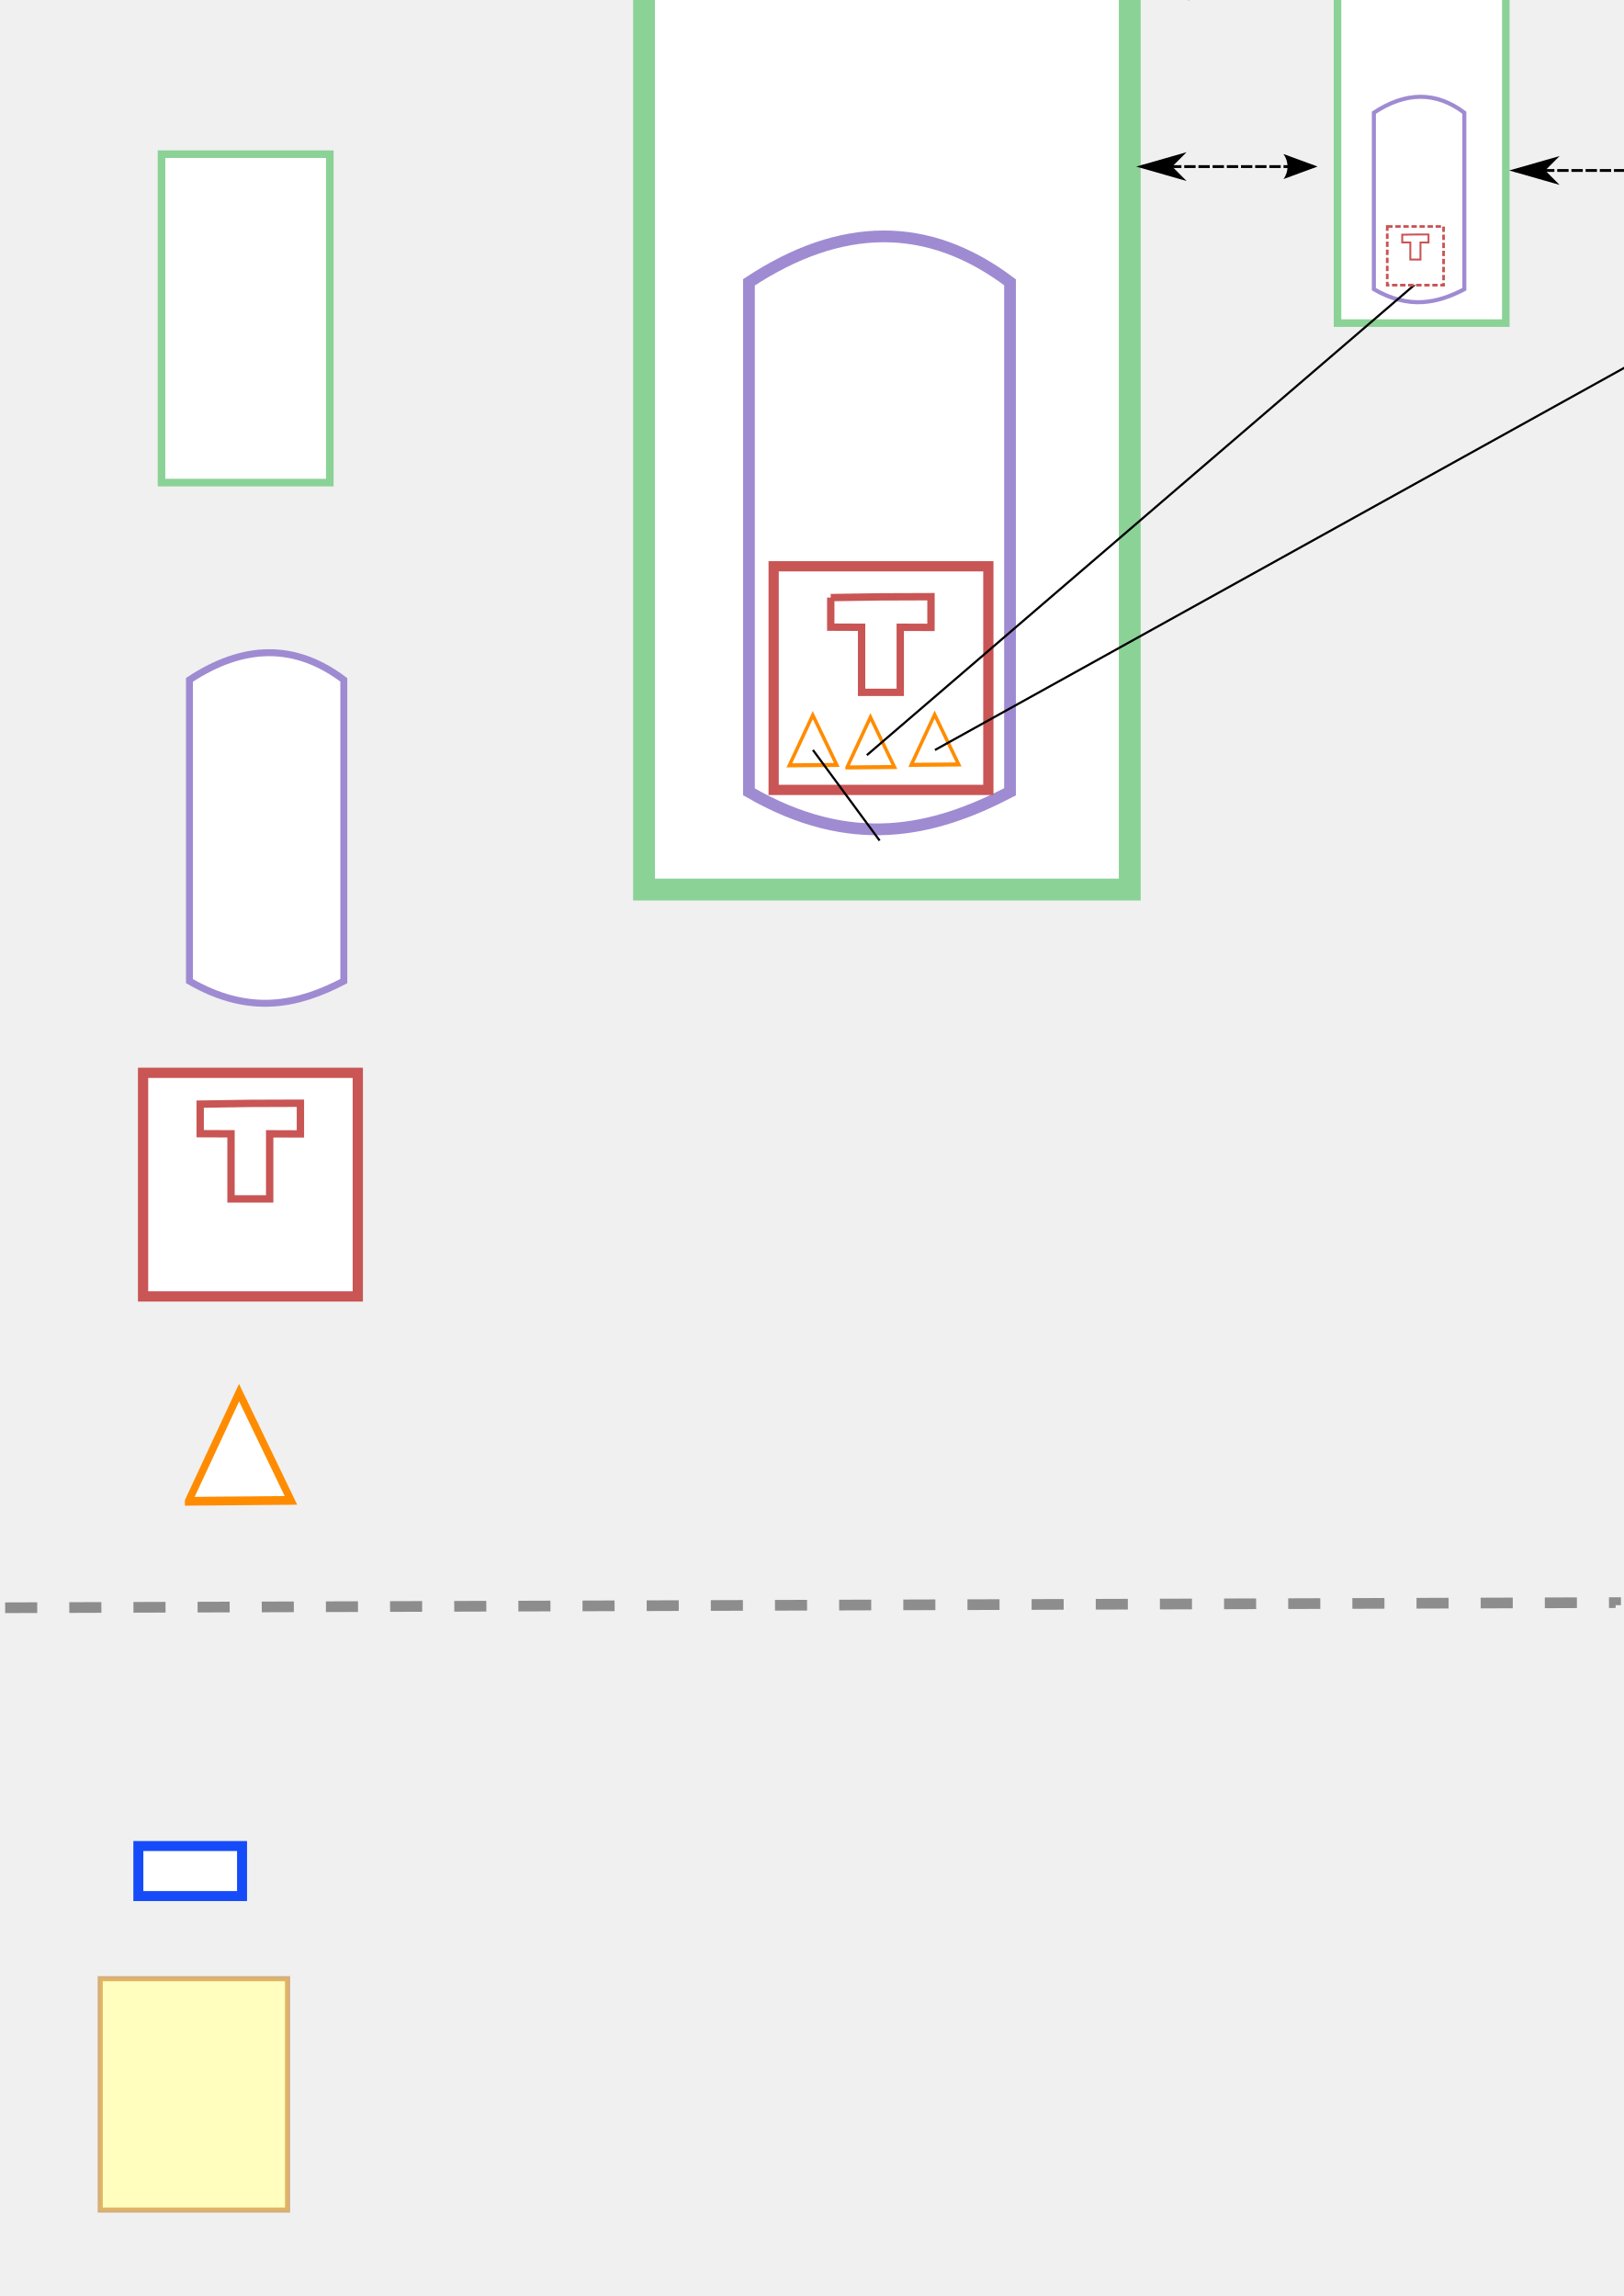
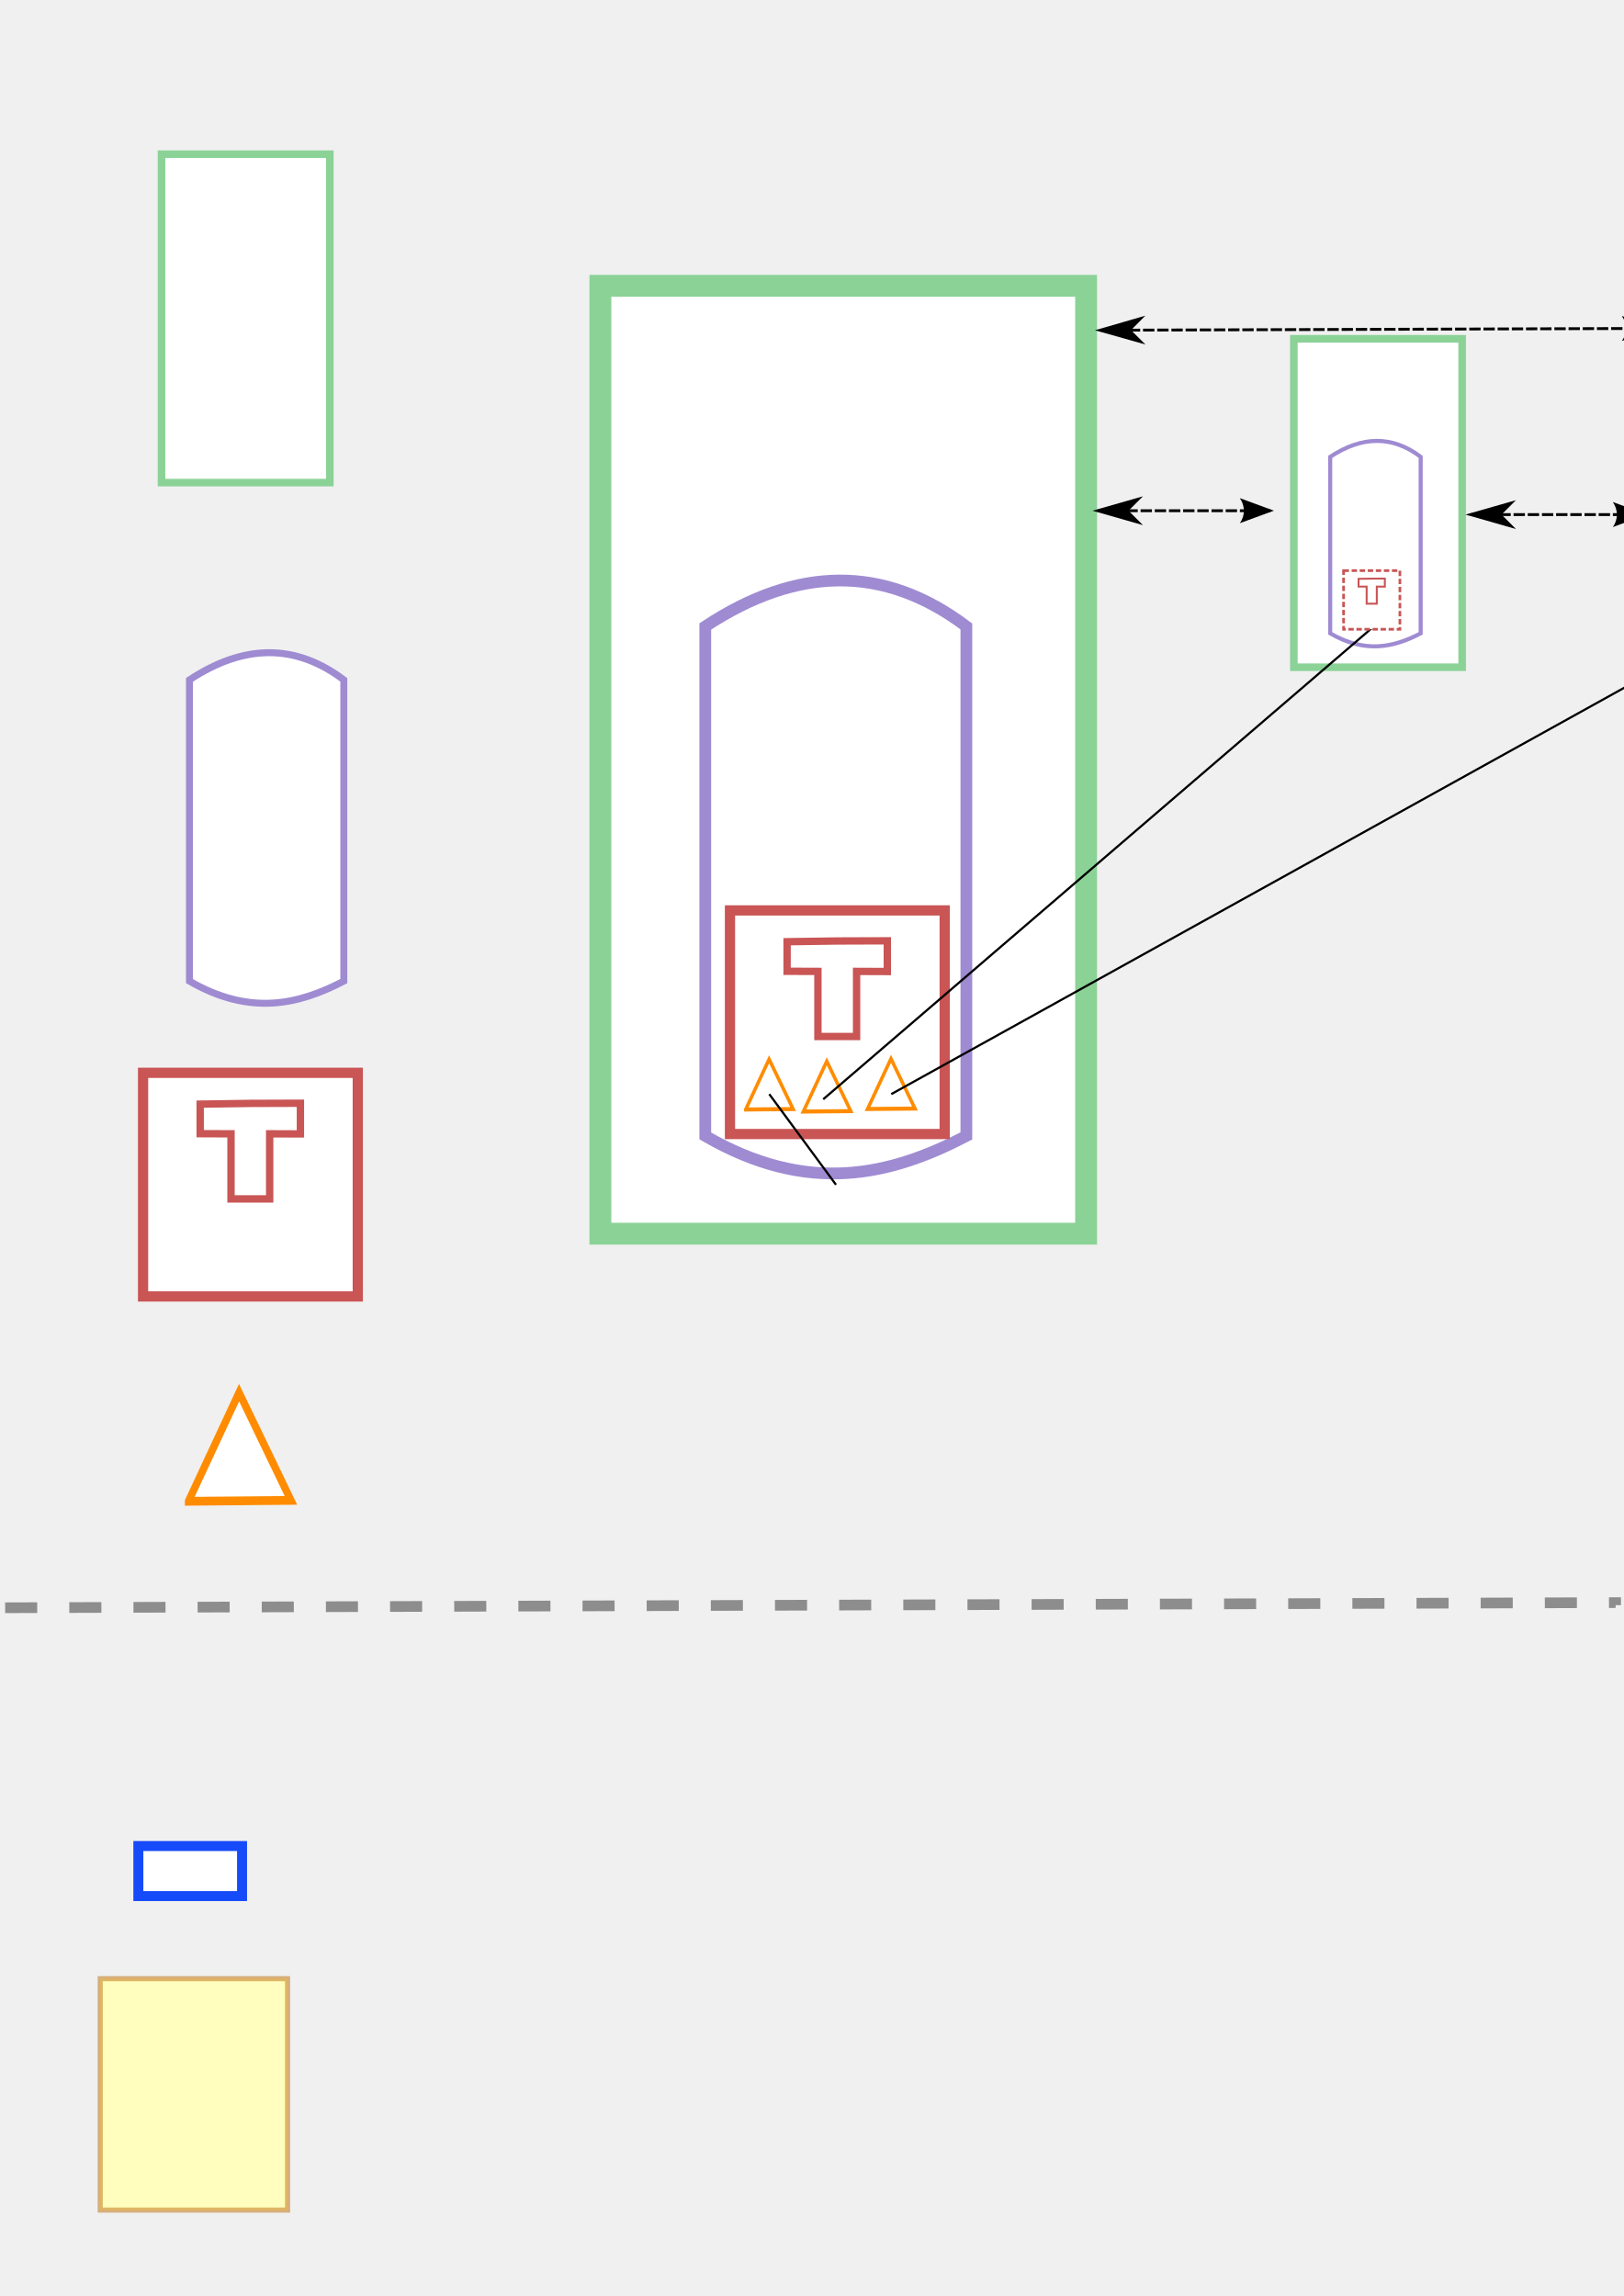
<svg xmlns="http://www.w3.org/2000/svg" width="744.094" height="1052.362" id="svg2" version="1.1">
  <defs id="defs4">
    <marker orient="auto" refY="0.0" refX="0.0" id="Arrow2Lend" style="overflow:visible;">
      <path id="path4160" style="font-size:12.0;fill-rule:evenodd;stroke-width:0.625;stroke-linejoin:round;" d="M 8.719,4.034 L -2.207,0.016 L 8.719,-4.002 C 6.973,-1.63 6.983,1.616 8.719,4.034 z " transform="scale(1.1) rotate(180) translate(1,0)" />
    </marker>
    <marker orient="auto" refY="0.0" refX="0.0" id="Arrow1Lstart" style="overflow:visible">
      <path id="path4139" d="M 0.0,0.0 L 5.0,-5.0 L -12.5,0.0 L 5.0,5.0 L 0.0,0.0 z " style="fill-rule:evenodd;stroke:#000000;stroke-width:1.0pt;marker-start:none" transform="scale(0.8) translate(12.5,0)" />
    </marker>
    <marker orient="auto" refY="0.0" refX="0.0" id="Arrow1Lend" style="overflow:visible;">
      <path id="path4142" d="M 0.0,0.0 L 5.0,-5.0 L -12.5,0.0 L 5.0,5.0 L 0.0,0.0 z " style="fill-rule:evenodd;stroke:#000000;stroke-width:1.0pt;marker-start:none;" transform="scale(0.8) rotate(180) translate(12.5,0)" />
    </marker>
    <marker orient="auto" refY="0.0" refX="0.0" id="DotL" style="overflow:visible">
      <path id="path4201" d="M -2.5,-1.0 C -2.5,1.76 -4.74,4.0 -7.5,4.0 C -10.26,4.0 -12.5,1.76 -12.5,-1.0 C -12.5,-3.76 -10.26,-6.0 -7.5,-6.0 C -4.74,-6.0 -2.5,-3.76 -2.5,-1.0 z " style="fill-rule:evenodd;stroke:#000000;stroke-width:1.0pt;marker-start:none;marker-end:none" transform="scale(0.8) translate(7.4, 1)" />
    </marker>
    <marker orient="auto" refY="0.0" refX="0.0" id="Tail" style="overflow:visible">
      <g id="g4175" transform="scale(-1.2)">
        <path id="path4177" d="M -3.805,-3.959 L 0.544,0" style="fill:none;fill-rule:evenodd;stroke:#000000;stroke-width:0.8;marker-start:none;marker-end:none;stroke-linecap:round" />
        <path id="path4179" d="M -1.287,-3.959 L 3.062,0" style="fill:none;fill-rule:evenodd;stroke:#000000;stroke-width:0.8;marker-start:none;marker-end:none;stroke-linecap:round" />
        <path id="path4181" d="M 1.305,-3.959 L 5.654,0" style="fill:none;fill-rule:evenodd;stroke:#000000;stroke-width:0.8;marker-start:none;marker-end:none;stroke-linecap:round" />
        <path id="path4183" d="M -3.805,4.178 L 0.544,0.22" style="fill:none;fill-rule:evenodd;stroke:#000000;stroke-width:0.8;marker-start:none;marker-end:none;stroke-linecap:round" />
        <path id="path4185" d="M -1.287,4.178 L 3.062,0.22" style="fill:none;fill-rule:evenodd;stroke:#000000;stroke-width:0.8;marker-start:none;marker-end:none;stroke-linecap:round" />
        <path id="path4187" d="M 1.305,4.178 L 5.654,0.22" style="fill:none;fill-rule:evenodd;stroke:#000000;stroke-width:0.8;marker-start:none;marker-end:none;stroke-linecap:round" />
      </g>
    </marker>
    <marker orient="auto" refY="0" refX="0" id="Arrow1Lstart-2" style="overflow:visible">
      <path id="path4139-8" d="M 0,0 5,-5 -12.5,0 5,5 0,0 z" style="fill-rule:evenodd;stroke:#000000;stroke-width:1pt;marker-start:none" transform="matrix(0.8,0,0,0.8,10,0)" />
    </marker>
    <marker orient="auto" refY="0" refX="0" id="Arrow2Lend-6" style="overflow:visible">
      <path id="path4160-6" style="font-size:12px;fill-rule:evenodd;stroke-width:0.625;stroke-linejoin:round" d="M 8.719,4.034 -2.207,0.016 8.719,-4.002 c -1.745,2.372 -1.735,5.617 -6e-7,8.035 z" transform="matrix(-1.1,0,0,-1.1,-1.1,0)" />
    </marker>
    <marker orient="auto" refY="0" refX="0" id="Arrow1Lstart-4" style="overflow:visible">
      <path id="path4139-2" d="M 0,0 5,-5 -12.5,0 5,5 0,0 z" style="fill-rule:evenodd;stroke:#000000;stroke-width:1pt;marker-start:none" transform="matrix(0.8,0,0,0.8,10,0)" />
    </marker>
    <marker orient="auto" refY="0" refX="0" id="Arrow2Lend-2" style="overflow:visible">
      <path id="path4160-7" style="font-size:12px;fill-rule:evenodd;stroke-width:0.625;stroke-linejoin:round" d="M 8.719,4.034 -2.207,0.016 8.719,-4.002 c -1.745,2.372 -1.735,5.617 -6e-7,8.035 z" transform="matrix(-1.1,0,0,-1.1,-1.1,0)" />
    </marker>
  </defs>
  <g id="layer1">
    <rect style="fill:#ffffff;stroke:#8bd296;stroke-width:3.47;stroke-miterlimit:4;stroke-opacity:1;stroke-dasharray:none;fill-opacity:1" id="rect2816" width="77.123" height="150.53" x="74.021" y="70.669" />
    <flowRoot xml:space="preserve" id="flowRoot3590" style="font-size:22px;font-style:normal;font-weight:normal;fill:#164c1f;fill-opacity:1;stroke:none;font-family:Bitstream Vera Sans" transform="translate(-13.13198,27.27412)">
      <flowRegion id="flowRegion3592">
        <rect id="rect3594" width="77.782" height="51.518" x="86.873" y="103.829" style="font-size:22px;fill:#164c1f;fill-opacity:1" />
      </flowRegion>
      <flowPara id="flowPara3596">Server</flowPara>
    </flowRoot>
    <flowRoot xml:space="preserve" id="flowRoot3718" style="fill:black;stroke:none;stroke-opacity:1;stroke-width:1px;stroke-linejoin:miter;stroke-linecap:butt;fill-opacity:1;font-family:Bitstream Vera Sans;font-style:normal;font-weight:normal;font-size:40px">
      <flowRegion id="flowRegion3720">
        <rect id="rect3722" width="157.584" height="44.447" x="57.579" y="223.027" />
      </flowRegion>
      <flowPara id="flowPara3724" />
    </flowRoot>
    <flowRoot xml:space="preserve" id="flowRoot3726" style="font-size:12px;font-style:normal;font-weight:normal;fill:#000000;fill-opacity:1;stroke:none;font-family:Bitstream Vera Sans">
      <flowRegion id="flowRegion3728">
        <rect id="rect3730" width="210.112" height="86.873" x="36.365" y="233.128" style="font-size:12px" />
      </flowRegion>
      <flowPara id="flowPara3732">Each server has a single local store and maintains connections with other stores.</flowPara>
    </flowRoot>
    <path style="fill:#ffffff;fill-opacity:1;stroke:#9f8bd2;stroke-width:3.183;stroke-miterlimit:4;stroke-opacity:1" d="m 86.82,311.61 c 24.876,-16.406 48.486,-16.789 70.741,0 l 0,138.074 c -20.785,10.832 -43.024,16.032 -70.741,0 l 0,-138.074 z" id="rect2816-4" />
    <flowRoot xml:space="preserve" id="flowRoot3590-6" style="font-size:22px;font-style:normal;font-weight:normal;fill:#28164c;fill-opacity:1;stroke:none;font-family:Bitstream Vera Sans" transform="matrix(0.9715155,0,0,0.9715155,10.04987,260.7892)">
      <flowRegion id="flowRegion3592-0">
        <rect id="rect3594-2" width="77.782" height="51.518" x="86.873" y="103.829" style="font-size:22px;fill:#28164c;fill-opacity:1" />
      </flowRegion>
      <flowPara id="flowPara3596-3">Store</flowPara>
    </flowRoot>
    <rect style="fill:#ffffff;fill-opacity:1;stroke:#164bf9;stroke-width:4.577;stroke-miterlimit:4;stroke-opacity:1;stroke-dasharray:none" id="rect2816-41-8" width="47.518" height="22.933" x="63.404" y="846.12" />
    <flowRoot xml:space="preserve" id="flowRoot3880" style="font-size:10px;font-style:normal;font-weight:normal;fill:#000000;fill-opacity:1;stroke:none;font-family:Bitstream Vera Sans" transform="translate(-220.4245,377.4756)">
      <flowRegion id="flowRegion3882">
        <rect id="rect3884" width="44.952" height="12.627" x="287.388" y="473.545" />
      </flowRegion>
      <flowPara id="flowPara3886">element</flowPara>
    </flowRoot>
    <rect style="fill:#fffebf;fill-opacity:1;stroke:#bf6a00;stroke-width:2.344;stroke-miterlimit:4;stroke-opacity:0.485;stroke-dasharray:none" id="rect3888" width="85.863" height="106.066" x="45.926" y="906.918" />
    <flowRoot xml:space="preserve" id="flowRoot3890" style="font-size:12px;font-style:normal;font-weight:normal;text-align:center;text-anchor:middle;fill:#000000;fill-opacity:1;stroke:none;font-family:Bitstream Vera Sans" transform="translate(-10.64233,294.9825)">
      <flowRegion id="flowRegion3892">
        <rect id="rect3894" width="76.772" height="89.904" x="62.629" y="646.281" style="font-size:12px;text-align:center;text-anchor:middle" />
      </flowRegion>
      <flowPara id="flowPara3896">
        <flowSpan style="font-size:12px;text-align:center;text-anchor:middle" id="flowSpan3898">Transaction</flowSpan> Log</flowPara>
    </flowRoot>
    <path style="fill:none;stroke:#000000;stroke-width:4.9;stroke-linecap:butt;stroke-linejoin:miter;stroke-opacity:0.411;stroke-miterlimit:4;stroke-dasharray:14.7, 14.7;stroke-dashoffset:0" d="m 2.354,736.905 738.028,-2.354 0,1.177" id="path3904" />
    <path style="fill:#ffffff;fill-opacity:1;stroke:#ff8c00;stroke-width:5.389;stroke-linecap:butt;stroke-miterlimit:4;stroke-opacity:1;stroke-dasharray:none;stroke-dashoffset:0" id="path4362" d="m 69.083,674.489 37.968,-66.866 38.924,66.315 -76.892,0.552 z" transform="matrix(0.6106489,0,0,0.7445934,44.18805,185.8822)" />
    <rect style="fill:#ffffff;fill-opacity:1;stroke:#c95555;stroke-width:4.692;stroke-linecap:butt;stroke-miterlimit:4;stroke-opacity:1;stroke-dasharray:none;stroke-dashoffset:0" id="rect4369" width="98.394" height="102.494" x="65.568" y="491.724" />
    <path style="fill:#ffffff;fill-opacity:1;stroke:#c95555;stroke-width:3.374;stroke-linecap:butt;stroke-miterlimit:4;stroke-opacity:1;stroke-dashoffset:0" d="m 91.736,506.073 22.989,-0.337 22.944,-0.076 0,14.071 -14.084,-0.054 0,29.836 -17.719,0 0,-29.836 -14.129,-0.054 0,-13.55 z" id="rect4366" />
    <flowRoot xml:space="preserve" id="flowRoot4371" style="font-size:10px;font-style:normal;font-weight:normal;fill:#000000;fill-opacity:1;stroke:none;font-family:Bitstream Vera Sans" transform="matrix(1.341641,0,0,1.341641,-17.85664,-183.5128)">
      <flowRegion id="flowRegion4373">
        <rect id="rect4375" width="85.927" height="37.667" x="72.979" y="548.572" />
      </flowRegion>
      <flowPara id="flowPara4377">Transaction</flowPara>
    </flowRoot>
    <flowRoot xml:space="preserve" id="flowRoot4379" style="font-size:10px;font-style:normal;font-weight:normal;text-align:center;text-anchor:middle;fill:#000000;fill-opacity:1;stroke:none;font-family:Bitstream Vera Sans" transform="translate(-4.708316,8.239552)">
      <flowRegion id="flowRegion4381">
        <rect id="rect4383" width="49.437" height="47.083" x="89.458" y="643.916" style="text-align:center;text-anchor:middle" />
      </flowRegion>
      <flowPara id="flowPara4385" style="font-size:14px">A</flowPara>
      <flowPara id="flowPara4387" style="font-size:14px">ction</flowPara>
    </flowRoot>
-     <rect style="fill:#ffffff;fill-opacity:1;stroke:#8bd296;stroke-width:10.015;stroke-miterlimit:4;stroke-opacity:1;stroke-dasharray:none" id="rect2816-5-4" width="222.596" height="434.465" x="295.142" y="-26.738" />
-     <flowRoot xml:space="preserve" id="flowRoot3590-8-1" style="font-size:22px;font-style:normal;font-weight:normal;fill:#164c1f;fill-opacity:1;stroke:none;font-family:Bitstream Vera Sans;text-anchor:middle;text-align:center" transform="matrix(2.11983,0,0,2.11983,146.3536,-238.8092)">
+     <rect style="fill:#ffffff;fill-opacity:1;stroke:#8bd296;stroke-width:10.015;stroke-miterlimit:4;stroke-opacity:1;stroke-dasharray:none" id="rect2816-5-4" width="222.596" height="434.465" x="275.132" y="130.99" />
+     <flowRoot xml:space="preserve" id="flowRoot3590-8-1" style="font-size:22px;font-style:normal;font-weight:normal;text-align:center;text-anchor:middle;fill:#164c1f;fill-opacity:1;stroke:none;font-family:Bitstream Vera Sans" transform="matrix(2.11983,0,0,2.11983,126.3433,-81.08064)">
      <flowRegion id="flowRegion3592-7-2">
-         <rect id="rect3594-0-2" width="99.996" height="58.787" x="71.953" y="103.436" style="font-size:22px;fill:#164c1f;fill-opacity:1;text-anchor:middle;text-align:center" />
+         <rect id="rect3594-0-2" width="99.996" height="58.787" x="71.953" y="103.436" style="font-size:22px;text-align:center;text-anchor:middle;fill:#164c1f;fill-opacity:1" />
      </flowRegion>
      <flowPara id="flowPara3596-4-7">Local Server</flowPara>
    </flowRoot>
-     <path style="fill:#ffffff;fill-opacity:1;stroke:#9f8bd2;stroke-width:5.383;stroke-miterlimit:4;stroke-opacity:1" d="m 343.218,129.396 c 42.074,-27.749 82.008,-28.395 119.649,0 l 0,233.532 c -35.155,18.321 -72.768,27.115 -119.649,0 l 0,-233.532 z" id="rect2816-4-9-7" />
-     <flowRoot xml:space="preserve" id="flowRoot3590-6-6-9" style="font-size:22px;font-style:normal;font-weight:normal;fill:#28164c;fill-opacity:1;stroke:none;font-family:Bitstream Vera Sans" transform="matrix(1.643176,0,0,1.643176,212.5412,-47.28229)">
+     <path style="fill:#ffffff;fill-opacity:1;stroke:#9f8bd2;stroke-width:5.383;stroke-miterlimit:4;stroke-opacity:1" d="m 323.208,287.125 c 42.074,-27.749 82.008,-28.395 119.649,0 l 0,233.532 c -35.155,18.321 -72.768,27.115 -119.649,0 l 0,-233.532 z" id="rect2816-4-9-7" />
+     <flowRoot xml:space="preserve" id="flowRoot3590-6-6-9" style="font-size:22px;font-style:normal;font-weight:normal;fill:#28164c;fill-opacity:1;stroke:none;font-family:Bitstream Vera Sans" transform="matrix(1.643176,0,0,1.643176,192.5309,110.4463)">
      <flowRegion id="flowRegion3592-0-1-1">
        <rect id="rect3594-2-0-4" width="77.782" height="51.518" x="86.873" y="103.829" style="font-size:22px;fill:#28164c;fill-opacity:1" />
      </flowRegion>
      <flowPara id="flowPara3596-3-4-0">Store</flowPara>
    </flowRoot>
-     <rect style="fill:#ffffff;fill-opacity:1;stroke:#c95555;stroke-width:4.692;stroke-linecap:butt;stroke-miterlimit:4;stroke-opacity:1;stroke-dasharray:none;stroke-dashoffset:0" id="rect4369-1" width="98.394" height="102.494" x="354.541" y="259.556" />
-     <path style="fill:#ffffff;fill-opacity:1;stroke:#c95555;stroke-width:3.374;stroke-linecap:butt;stroke-miterlimit:4;stroke-opacity:1;stroke-dashoffset:0" d="m 380.709,273.904 22.989,-0.337 22.944,-0.076 0,14.071 -14.084,-0.054 0,29.836 -17.719,0 0,-29.836 -14.129,-0.054 0,-13.55 z" id="rect4366-4" />
-     <path style="fill:#ffffff;fill-opacity:1;stroke:#ff8c00;stroke-width:5.389;stroke-linecap:butt;stroke-miterlimit:4;stroke-opacity:1;stroke-dasharray:none;stroke-dashoffset:0" id="path4362-2" d="m 69.083,674.489 37.968,-66.866 38.924,66.315 -76.892,0.552 z" transform="matrix(0.2824573,0,0,0.3444137,342.231,118.4949)" />
-     <path style="fill:#ffffff;fill-opacity:1;stroke:#ff8c00;stroke-width:5.389;stroke-linecap:butt;stroke-miterlimit:4;stroke-opacity:1;stroke-dasharray:none;stroke-dashoffset:0" id="path4362-2-7" d="m 69.083,674.489 37.968,-66.866 38.924,66.315 -76.892,0.552 z" transform="matrix(0.2824573,0,0,0.3444137,368.6575,119.4411)" />
-     <path style="fill:#ffffff;fill-opacity:1;stroke:#ff8c00;stroke-width:5.389;stroke-linecap:butt;stroke-miterlimit:4;stroke-opacity:1;stroke-dasharray:none;stroke-dashoffset:0" id="path4362-2-0" d="m 69.083,674.489 37.968,-66.866 38.924,66.315 -76.892,0.552 z" transform="matrix(0.2824573,0,0,0.3444137,398.0845,118.2641)" />
-     <rect style="fill:#ffffff;fill-opacity:1;stroke:#8bd296;stroke-width:3.47;stroke-miterlimit:4;stroke-opacity:1;stroke-dasharray:none" id="rect2816-5-3" width="77.123" height="150.53" x="612.946" y="-2.441" />
-     <flowRoot xml:space="preserve" id="flowRoot3590-8-3" style="font-size:22px;font-style:normal;font-weight:normal;fill:#164c1f;fill-opacity:1;stroke:none;font-family:Bitstream Vera Sans" transform="translate(529.0019,-100.2626)">
+     <rect style="fill:#ffffff;fill-opacity:1;stroke:#c95555;stroke-width:4.692;stroke-linecap:butt;stroke-miterlimit:4;stroke-opacity:1;stroke-dasharray:none;stroke-dashoffset:0" id="rect4369-1" width="98.394" height="102.494" x="334.531" y="417.284" />
+     <path style="fill:#ffffff;fill-opacity:1;stroke:#c95555;stroke-width:3.374;stroke-linecap:butt;stroke-miterlimit:4;stroke-opacity:1;stroke-dashoffset:0" d="m 360.698,431.633 22.989,-0.337 22.944,-0.076 0,14.071 -14.084,-0.054 0,29.836 -17.719,0 0,-29.836 -14.129,-0.054 0,-13.55 z" id="rect4366-4" />
+     <path style="fill:#ffffff;fill-opacity:1;stroke:#ff8c00;stroke-width:5.389;stroke-linecap:butt;stroke-miterlimit:4;stroke-opacity:1;stroke-dasharray:none;stroke-dashoffset:0" id="path4362-2" d="m 69.083,674.489 37.968,-66.866 38.924,66.315 -76.892,0.552 z" transform="matrix(0.2824573,0,0,0.3444137,322.2206,276.2234)" />
+     <path style="fill:#ffffff;fill-opacity:1;stroke:#ff8c00;stroke-width:5.389;stroke-linecap:butt;stroke-miterlimit:4;stroke-opacity:1;stroke-dasharray:none;stroke-dashoffset:0" id="path4362-2-7" d="m 69.083,674.489 37.968,-66.866 38.924,66.315 -76.892,0.552 z" transform="matrix(0.2824573,0,0,0.3444137,348.6472,277.1697)" />
+     <path style="fill:#ffffff;fill-opacity:1;stroke:#ff8c00;stroke-width:5.389;stroke-linecap:butt;stroke-miterlimit:4;stroke-opacity:1;stroke-dasharray:none;stroke-dashoffset:0" id="path4362-2-0" d="m 69.083,674.489 37.968,-66.866 38.924,66.315 -76.892,0.552 z" transform="matrix(0.2824573,0,0,0.3444137,378.0741,275.9926)" />
+     <rect style="fill:#ffffff;fill-opacity:1;stroke:#8bd296;stroke-width:3.47;stroke-miterlimit:4;stroke-opacity:1;stroke-dasharray:none" id="rect2816-5-3" width="77.123" height="150.53" x="592.936" y="155.287" />
+     <flowRoot xml:space="preserve" id="flowRoot3590-8-3" style="font-size:22px;font-style:normal;font-weight:normal;fill:#164c1f;fill-opacity:1;stroke:none;font-family:Bitstream Vera Sans" transform="translate(508.9916,57.46596)">
      <flowRegion id="flowRegion3592-7-3">
        <rect id="rect3594-0-7" width="77.782" height="51.518" x="86.873" y="103.829" style="font-size:22px;fill:#164c1f;fill-opacity:1" />
      </flowRegion>
      <flowPara id="flowPara3596-4-3">Server</flowPara>
    </flowRoot>
-     <path style="fill:#ffffff;fill-opacity:1;stroke:#9f8bd2;stroke-width:1.865;stroke-miterlimit:4;stroke-opacity:1" d="m 629.603,51.655 c 14.577,-9.614 28.413,-9.838 41.455,0 l 0,80.912 c -12.18,6.348 -25.212,9.395 -41.455,0 l 0,-80.912 z" id="rect2816-4-9-2" />
-     <flowRoot xml:space="preserve" id="flowRoot3590-6-6-6" style="font-size:22px;font-style:normal;font-weight:normal;fill:#28164c;fill-opacity:1;stroke:none;font-family:Bitstream Vera Sans" transform="matrix(0.569315,0,0,0.569315,584.6158,21.87398)">
+     <path style="fill:#ffffff;fill-opacity:1;stroke:#9f8bd2;stroke-width:1.865;stroke-miterlimit:4;stroke-opacity:1" d="m 609.593,209.384 c 14.577,-9.614 28.413,-9.838 41.455,0 l 0,80.912 c -12.18,6.348 -25.212,9.395 -41.455,0 l 0,-80.912 z" id="rect2816-4-9-2" />
+     <flowRoot xml:space="preserve" id="flowRoot3590-6-6-6" style="font-size:22px;font-style:normal;font-weight:normal;fill:#28164c;fill-opacity:1;stroke:none;font-family:Bitstream Vera Sans" transform="matrix(0.569315,0,0,0.569315,564.6055,179.6026)">
      <flowRegion id="flowRegion3592-0-1-5">
        <rect id="rect3594-2-0-2" width="77.782" height="51.518" x="86.873" y="103.829" style="font-size:22px;fill:#28164c;fill-opacity:1" />
      </flowRegion>
      <flowPara id="flowPara3596-3-4-6">Store</flowPara>
    </flowRoot>
-     <rect style="fill:#ffffff;fill-opacity:1;stroke:#8bd296;stroke-width:3.47;stroke-miterlimit:4;stroke-opacity:1;stroke-dasharray:none" id="rect2816-5-3-5" width="77.123" height="150.53" x="783.351" y="-4.45" />
-     <flowRoot xml:space="preserve" id="flowRoot3590-8-3-8" style="font-size:22px;font-style:normal;font-weight:normal;fill:#164c1f;fill-opacity:1;stroke:none;font-family:Bitstream Vera Sans" transform="translate(699.4071,-102.272)">
+     <rect style="fill:#ffffff;fill-opacity:1;stroke:#8bd296;stroke-width:3.47;stroke-miterlimit:4;stroke-opacity:1;stroke-dasharray:none" id="rect2816-5-3-5" width="77.123" height="150.53" x="763.341" y="153.278" />
+     <flowRoot xml:space="preserve" id="flowRoot3590-8-3-8" style="font-size:22px;font-style:normal;font-weight:normal;fill:#164c1f;fill-opacity:1;stroke:none;font-family:Bitstream Vera Sans" transform="translate(679.3968,55.45657)">
      <flowRegion id="flowRegion3592-7-3-7">
        <rect id="rect3594-0-7-9" width="77.782" height="51.518" x="86.873" y="103.829" style="font-size:22px;fill:#164c1f;fill-opacity:1" />
      </flowRegion>
      <flowPara id="flowPara3596-4-3-6">Server</flowPara>
    </flowRoot>
-     <path style="fill:#ffffff;fill-opacity:1;stroke:#9f8bd2;stroke-width:1.865;stroke-miterlimit:4;stroke-opacity:1" d="m 800.009,49.646 c 14.577,-9.614 28.413,-9.838 41.455,0 l 0,80.912 c -12.18,6.348 -25.212,9.395 -41.455,0 l 0,-80.912 z" id="rect2816-4-9-2-0" />
-     <flowRoot xml:space="preserve" id="flowRoot3590-6-6-6-4" style="font-size:22px;font-style:normal;font-weight:normal;fill:#28164c;fill-opacity:1;stroke:none;font-family:Bitstream Vera Sans" transform="matrix(0.569315,0,0,0.569315,755.021,19.86458)">
+     <path style="fill:#ffffff;fill-opacity:1;stroke:#9f8bd2;stroke-width:1.865;stroke-miterlimit:4;stroke-opacity:1" d="m 779.998,207.374 c 14.577,-9.614 28.413,-9.838 41.455,0 l 0,80.912 c -12.18,6.348 -25.212,9.395 -41.455,0 l 0,-80.912 z" id="rect2816-4-9-2-0" />
+     <flowRoot xml:space="preserve" id="flowRoot3590-6-6-6-4" style="font-size:22px;font-style:normal;font-weight:normal;fill:#28164c;fill-opacity:1;stroke:none;font-family:Bitstream Vera Sans" transform="matrix(0.569315,0,0,0.569315,735.0106,177.5932)">
      <flowRegion id="flowRegion3592-0-1-5-1">
        <rect id="rect3594-2-0-2-0" width="77.782" height="51.518" x="86.873" y="103.829" style="font-size:22px;fill:#28164c;fill-opacity:1" />
      </flowRegion>
      <flowPara id="flowPara3596-3-4-6-4">Store</flowPara>
    </flowRoot>
-     <path style="fill:none;stroke:#000000;stroke-width:1px;stroke-linecap:butt;stroke-linejoin:miter;stroke-opacity:1;marker-start:none;marker-end:none" d="M 821.016,126.081 428.457,343.761" id="path3020-2" />
-     <path style="fill:none;stroke:#000000;stroke-width:1px;stroke-linecap:butt;stroke-linejoin:miter;stroke-opacity:1;marker-start:none;marker-end:none" d="M 648.745,130.099 397.264,346.115" id="path3020-2-7" />
-     <path style="fill:none;stroke:#000000;stroke-width:1px;stroke-linecap:butt;stroke-linejoin:miter;stroke-opacity:1;marker-start:none;marker-end:none" d="M 403.111,385.277 372.545,343.761" id="path3020-2-7-7" />
-     <path style="fill:none;stroke:#000000;stroke-width:1.3;stroke-linecap:butt;stroke-linejoin:miter;stroke-miterlimit:4;stroke-opacity:1;stroke-dasharray:5.2, 1.3;stroke-dashoffset:0;marker-start:url(#Arrow1Lstart);marker-end:url(#Arrow2Lend)" d="m 523.206,76.355 78.864,0" id="path5238" />
-     <flowRoot xml:space="preserve" id="flowRoot5834" style="font-size:10px;font-style:normal;font-weight:normal;fill:#000000;fill-opacity:1;stroke:none;font-family:Bitstream Vera Sans" transform="translate(13.32928,-41.17983)">
+     <path style="fill:none;stroke:#000000;stroke-width:1px;stroke-linecap:butt;stroke-linejoin:miter;stroke-opacity:1;marker-start:none;marker-end:none" d="M 801.006,283.809 408.446,501.489" id="path3020-2" />
+     <path style="fill:none;stroke:#000000;stroke-width:1px;stroke-linecap:butt;stroke-linejoin:miter;stroke-opacity:1;marker-start:none;marker-end:none" d="M 628.735,287.828 377.254,503.843" id="path3020-2-7" />
+     <path style="fill:none;stroke:#000000;stroke-width:1px;stroke-linecap:butt;stroke-linejoin:miter;stroke-opacity:1;marker-start:none;marker-end:none" d="M 383.1,543.006 352.535,501.489" id="path3020-2-7-7" />
+     <path style="fill:none;stroke:#000000;stroke-width:1.3;stroke-linecap:butt;stroke-linejoin:miter;stroke-miterlimit:4;stroke-opacity:1;stroke-dasharray:5.2, 1.3;stroke-dashoffset:0;marker-start:url(#Arrow1Lstart);marker-end:url(#Arrow2Lend)" d="m 503.196,234.084 78.864,0" id="path5238" />
+     <flowRoot xml:space="preserve" id="flowRoot5834" style="font-size:10px;font-style:normal;font-weight:normal;fill:#000000;fill-opacity:1;stroke:none;font-family:Bitstream Vera Sans" transform="translate(-6.681059,116.5487)">
      <flowRegion id="flowRegion5836">
        <rect id="rect5838" width="81.151" height="25.802" x="513.958" y="96.026" />
      </flowRegion>
      <flowPara id="flowPara5840">communication</flowPara>
    </flowRoot>
-     <flowRoot xml:space="preserve" id="flowRoot5842" style="font-size:10px;font-style:normal;font-weight:normal;fill:#000000;fill-opacity:1;stroke:none;font-family:Bitstream Vera Sans" transform="matrix(0.8359611,-0.5487887,0.5487887,0.8359611,-15.084,328.9611)">
+     <flowRoot xml:space="preserve" id="flowRoot5842" style="font-size:10px;font-style:normal;font-weight:normal;fill:#000000;fill-opacity:1;stroke:none;font-family:Bitstream Vera Sans" transform="matrix(0.8359611,-0.5487887,0.5487887,0.8359611,-35.09434,486.6896)">
      <flowRegion id="flowRegion5844">
        <rect id="rect5846" width="231.955" height="70.085" x="489.404" y="237.937" />
      </flowRegion>
      <flowPara id="flowPara5848">transaction involves multiple remote servers</flowPara>
    </flowRoot>
-     <flowRoot xml:space="preserve" id="flowRoot5842-6" style="font-size:10px;font-style:normal;font-weight:normal;fill:#000000;fill-opacity:1;stroke:none;font-family:Bitstream Vera Sans" transform="matrix(0.9999903,-0.00440119,0.00440119,0.9999903,-174.5836,-26.50288)">
+     <flowRoot xml:space="preserve" id="flowRoot5842-6" style="font-size:10px;font-style:normal;font-weight:normal;fill:#000000;fill-opacity:1;stroke:none;font-family:Bitstream Vera Sans" transform="matrix(0.9999903,-0.00440119,0.00440119,0.9999903,-194.594,131.2257)">
      <flowRegion id="flowRegion5844-2">
        <rect id="rect5846-2" width="107.695" height="70.049" x="522.887" y="194.803" />
      </flowRegion>
      <flowPara style="text-align:center;text-anchor:middle" id="flowPara5931">transactions occur in the context of a store</flowPara>
    </flowRoot>
-     <path style="fill:none;stroke:#000000;stroke-width:1.3;stroke-linecap:butt;stroke-linejoin:miter;stroke-miterlimit:4;stroke-opacity:1;stroke-dasharray:5.2, 1.3;stroke-dashoffset:0;marker-start:url(#Arrow1Lstart);marker-end:url(#Arrow2Lend)" d="m 694.136,78.135 78.864,0" id="path5238-0" />
-     <flowRoot xml:space="preserve" id="flowRoot5834-0" style="font-size:10px;font-style:normal;font-weight:normal;fill:#000000;fill-opacity:1;stroke:none;font-family:Bitstream Vera Sans" transform="translate(184.2592,-39.40054)">
+     <path style="fill:none;stroke:#000000;stroke-width:1.3;stroke-linecap:butt;stroke-linejoin:miter;stroke-miterlimit:4;stroke-opacity:1;stroke-dasharray:5.2, 1.3;stroke-dashoffset:0;marker-start:url(#Arrow1Lstart);marker-end:url(#Arrow2Lend)" d="m 674.126,235.863 78.864,0" id="path5238-0" />
+     <flowRoot xml:space="preserve" id="flowRoot5834-0" style="font-size:10px;font-style:normal;font-weight:normal;fill:#000000;fill-opacity:1;stroke:none;font-family:Bitstream Vera Sans" transform="translate(164.2488,118.328)">
      <flowRegion id="flowRegion5836-9">
        <rect id="rect5838-1" width="81.151" height="25.802" x="513.958" y="96.026" />
      </flowRegion>
      <flowPara id="flowPara5840-2">communication</flowPara>
    </flowRoot>
-     <path style="fill:none;stroke:#000000;stroke-width:1.3;stroke-linecap:butt;stroke-linejoin:miter;stroke-miterlimit:4;stroke-opacity:1;stroke-dasharray:5.2, 1.3;stroke-dashoffset:0;marker-start:url(#Arrow1Lstart);marker-end:url(#Arrow2Lend)" d="M 524.331,-6.366 777.15,-7.198" id="path5238-0-6" />
-     <flowRoot xml:space="preserve" id="flowRoot5834-0-1" style="font-size:10px;font-style:normal;font-weight:normal;fill:#000000;fill-opacity:1;stroke:none;font-family:Bitstream Vera Sans" transform="translate(115.9967,-119.7395)">
+     <path style="fill:none;stroke:#000000;stroke-width:1.3;stroke-linecap:butt;stroke-linejoin:miter;stroke-miterlimit:4;stroke-opacity:1;stroke-dasharray:5.2, 1.3;stroke-dashoffset:0;marker-start:url(#Arrow1Lstart);marker-end:url(#Arrow2Lend)" d="m 504.32,151.363 252.819,-0.832" id="path5238-0-6" />
+     <flowRoot xml:space="preserve" id="flowRoot5834-0-1" style="font-size:10px;font-style:normal;font-weight:normal;fill:#000000;fill-opacity:1;stroke:none;font-family:Bitstream Vera Sans" transform="translate(95.98638,37.98908)">
      <flowRegion id="flowRegion5836-9-8">
        <rect id="rect5838-1-5" width="81.151" height="25.802" x="513.958" y="96.026" />
      </flowRegion>
      <flowPara id="flowPara5840-2-1">communication</flowPara>
    </flowRoot>
    <flowRoot xml:space="preserve" id="flowRoot6028" style="fill:black;stroke:none;stroke-opacity:1;stroke-width:1px;stroke-linejoin:miter;stroke-linecap:butt;fill-opacity:1;font-family:Bitstream Vera Sans;font-style:normal;font-weight:normal;font-size:10">
      <flowRegion id="flowRegion6030">
        <rect id="rect6032" width="172.29" height="81.567" x="486.907" y="195.904" />
      </flowRegion>
      <flowPara id="flowPara6034" />
    </flowRoot>
-     <flowRoot xml:space="preserve" id="flowRoot6038" style="font-size:10px;font-style:normal;font-weight:normal;fill:#000000;fill-opacity:1;stroke:none;font-family:Bitstream Vera Sans">
+     <flowRoot xml:space="preserve" id="flowRoot6038" style="font-size:10px;font-style:normal;font-weight:normal;fill:#000000;fill-opacity:1;stroke:none;font-family:Bitstream Vera Sans" transform="translate(-20.01034,157.7286)">
      <flowRegion id="flowRegion6040">
        <rect id="rect6042" width="160.638" height="22.473" x="347.078" y="385.673" />
      </flowRegion>
      <flowPara id="flowPara6044">action affects local elements</flowPara>
    </flowRoot>
-     <rect style="fill:#ffffff;fill-opacity:1;stroke:#c95555;stroke-width:1.231;stroke-linecap:butt;stroke-miterlimit:4;stroke-opacity:1;stroke-dasharray:2.462, 1.231;stroke-dashoffset:0" id="rect4369-1-0" width="25.81" height="26.885" x="635.737" y="103.808" />
-     <path style="fill:#ffffff;fill-opacity:1;stroke:#c95555;stroke-width:0.885;stroke-linecap:butt;stroke-miterlimit:4;stroke-opacity:1;stroke-dashoffset:0" d="m 642.601,107.571 6.03,-0.088 6.018,-0.02 0,3.691 -3.694,-0.014 0,7.826 -4.648,0 0,-7.826 -3.706,-0.014 0,-3.554 z" id="rect4366-4-8" />
-     <rect style="fill:#ffffff;fill-opacity:1;stroke:#c95555;stroke-width:1.231;stroke-linecap:butt;stroke-miterlimit:4;stroke-opacity:1;stroke-dasharray:2.462, 1.231;stroke-dashoffset:0" id="rect4369-1-0-2" width="25.81" height="26.885" x="806.099" y="100.895" />
-     <path style="fill:#ffffff;fill-opacity:1;stroke:#c95555;stroke-width:0.885;stroke-linecap:butt;stroke-miterlimit:4;stroke-opacity:1;stroke-dashoffset:0" d="m 812.963,104.658 6.03,-0.088 6.018,-0.02 0,3.691 -3.694,-0.014 0,7.826 -4.648,0 0,-7.826 -3.706,-0.014 0,-3.554 z" id="rect4366-4-8-2" />
+     <rect style="fill:#ffffff;fill-opacity:1;stroke:#c95555;stroke-width:1.231;stroke-linecap:butt;stroke-miterlimit:4;stroke-opacity:1;stroke-dasharray:2.462, 1.231;stroke-dashoffset:0" id="rect4369-1-0" width="25.81" height="26.885" x="615.726" y="261.536" />
+     <path style="fill:#ffffff;fill-opacity:1;stroke:#c95555;stroke-width:0.885;stroke-linecap:butt;stroke-miterlimit:4;stroke-opacity:1;stroke-dashoffset:0" d="m 622.59,265.3 6.03,-0.088 6.018,-0.02 0,3.691 -3.694,-0.014 0,7.826 -4.648,0 0,-7.826 -3.706,-0.014 0,-3.554 z" id="rect4366-4-8" />
+     <rect style="fill:#ffffff;fill-opacity:1;stroke:#c95555;stroke-width:1.231;stroke-linecap:butt;stroke-miterlimit:4;stroke-opacity:1;stroke-dasharray:2.462, 1.231;stroke-dashoffset:0" id="rect4369-1-0-2" width="25.81" height="26.885" x="786.088" y="258.623" />
+     <path style="fill:#ffffff;fill-opacity:1;stroke:#c95555;stroke-width:0.885;stroke-linecap:butt;stroke-miterlimit:4;stroke-opacity:1;stroke-dashoffset:0" d="m 792.952,262.387 6.03,-0.088 6.018,-0.02 0,3.691 -3.694,-0.014 0,7.826 -4.648,0 0,-7.826 -3.706,-0.014 0,-3.554 z" id="rect4366-4-8-2" />
  </g>
</svg>
